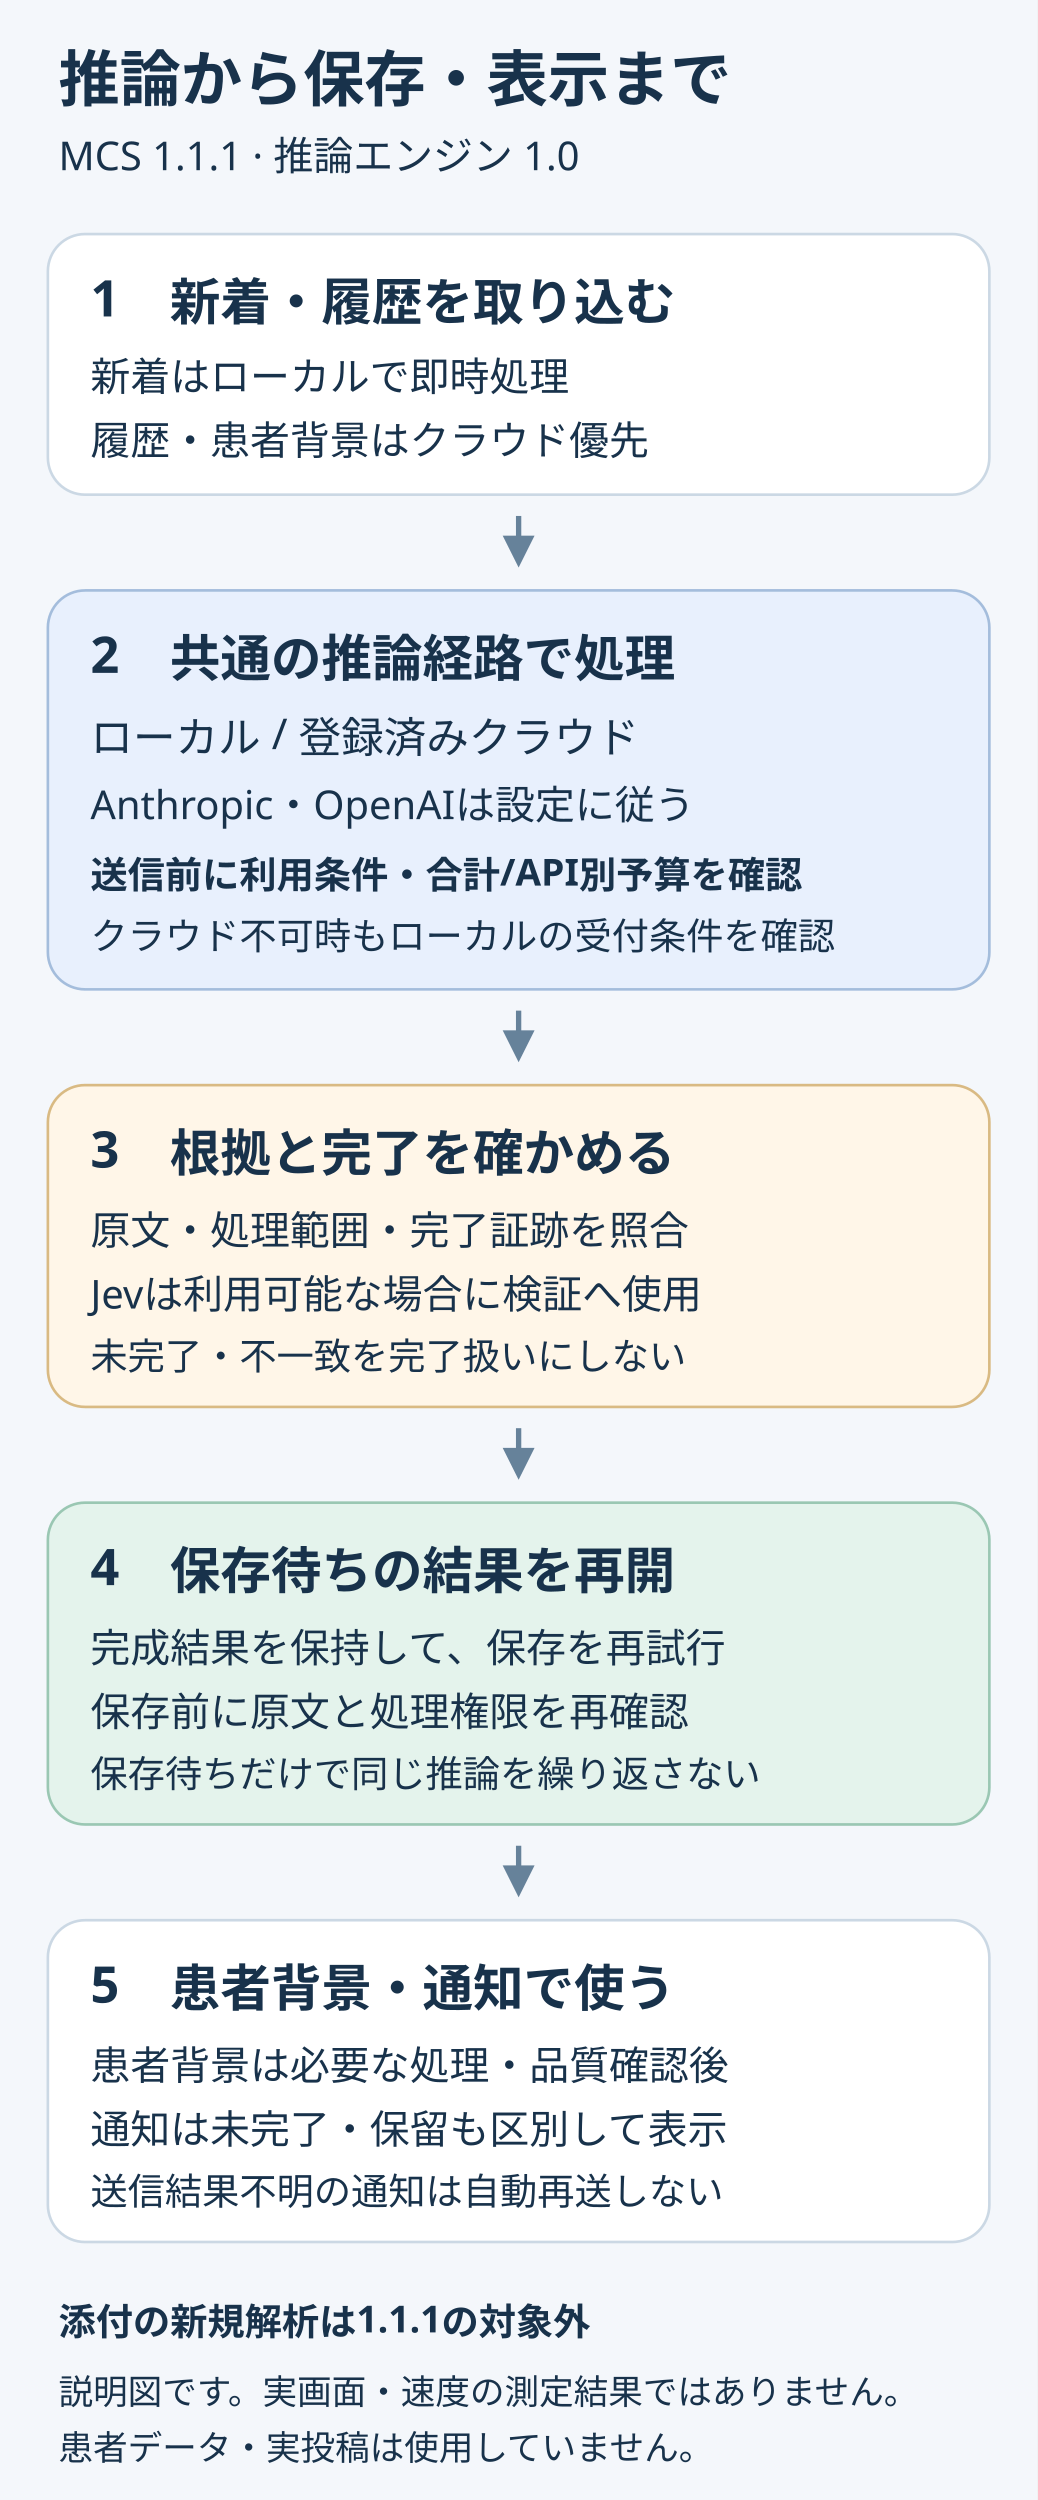
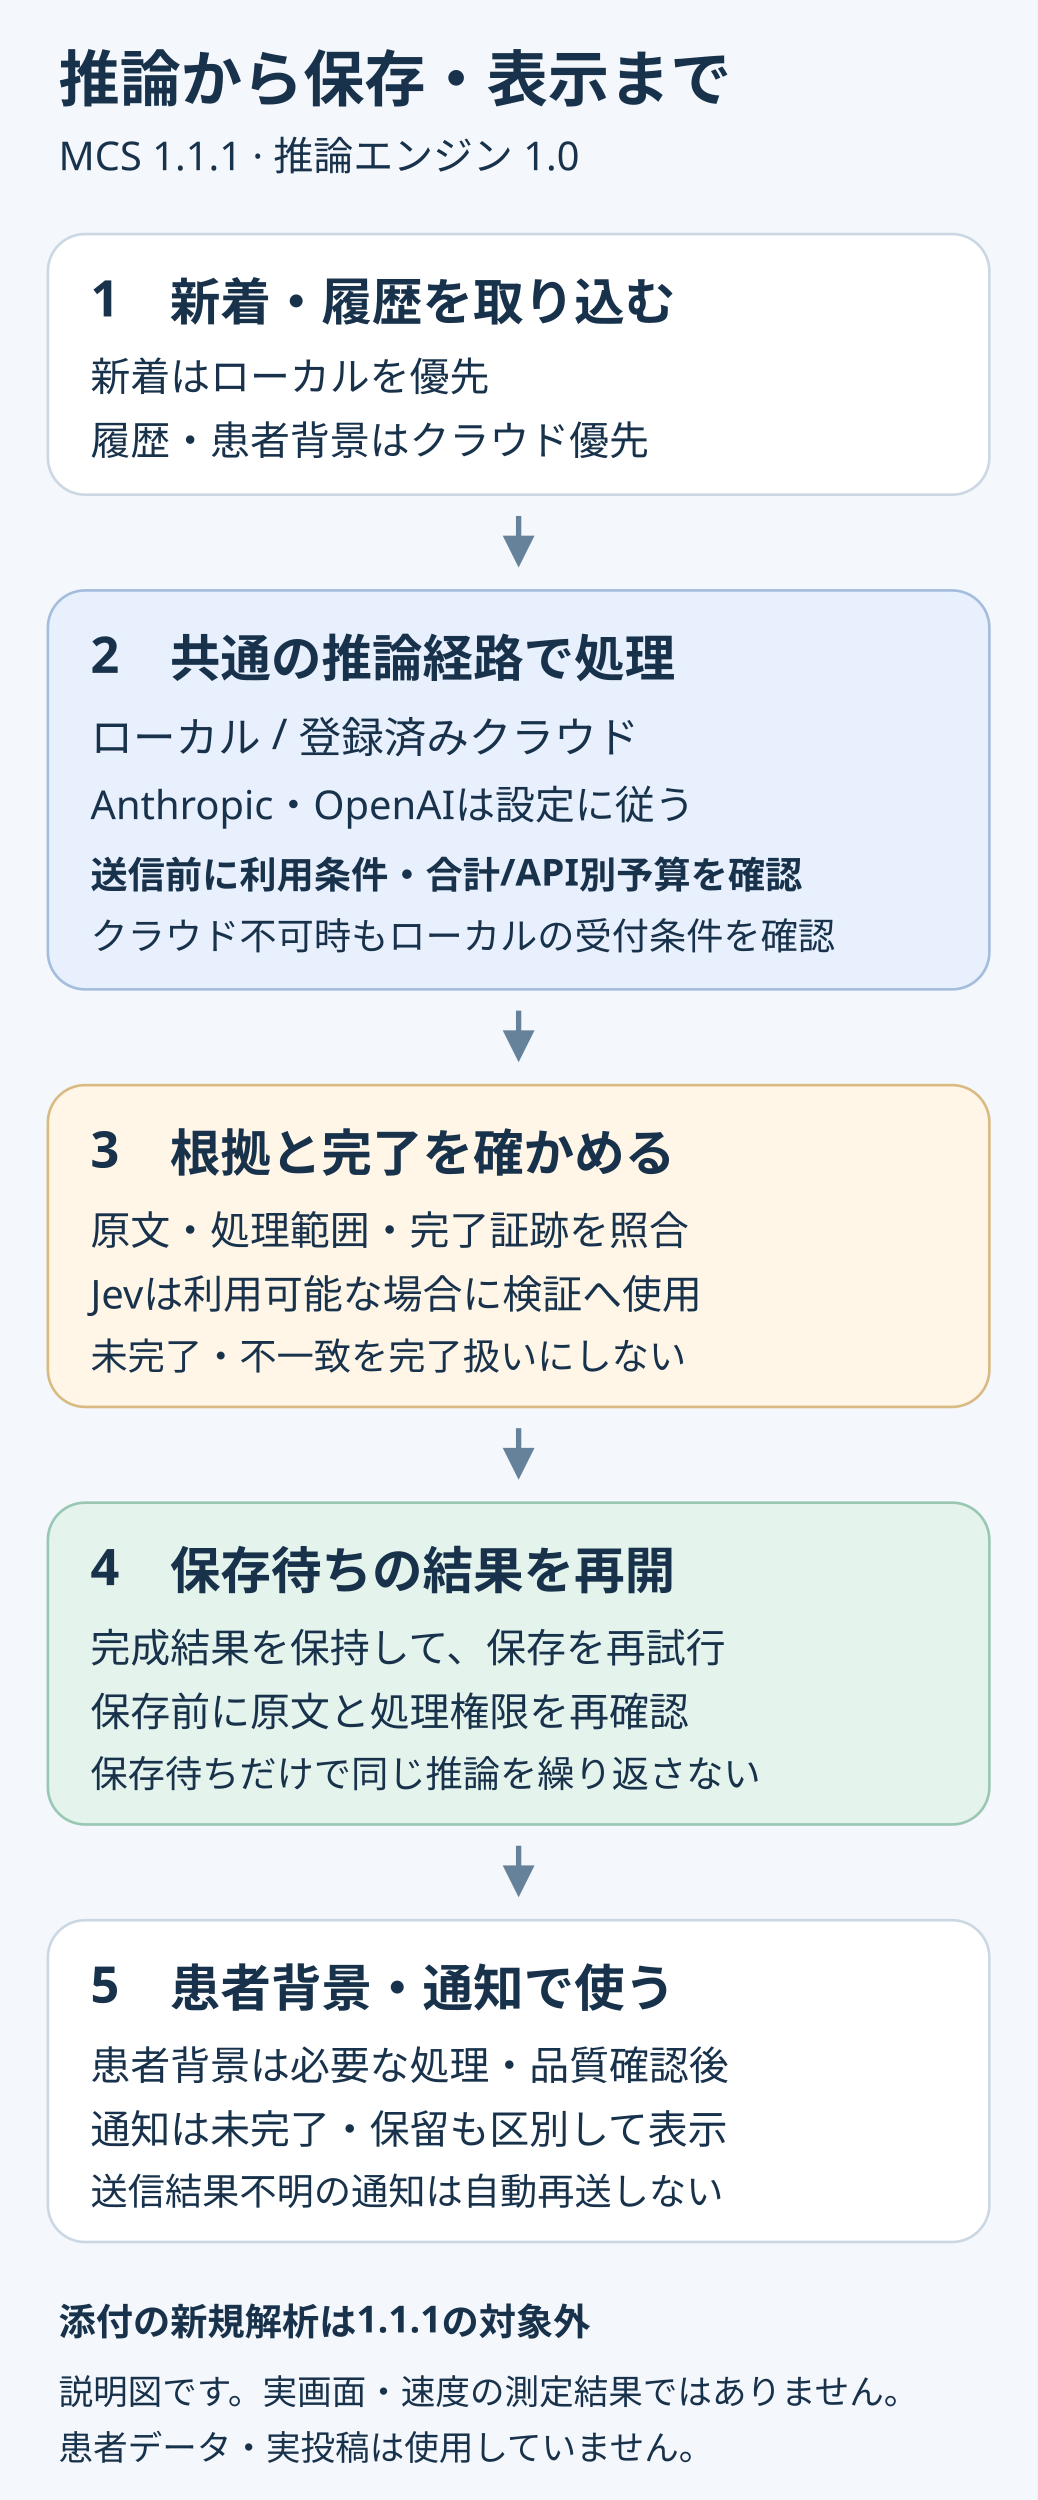
<svg xmlns="http://www.w3.org/2000/svg" width="390" height="940" viewBox="0 0 390 940" role="img" aria-labelledby="title desc">
  <defs>
    <marker id="arrow" viewBox="0 0 10 10" refX="8" refY="5" markerWidth="6" markerHeight="6" orient="auto-start-reverse">
      <path d="M0 0L10 5L0 10" fill="#66829a" />
    </marker>
  </defs>
  <rect width="390" height="940" fill="#f4f7fb" />
  <g font-family="Hiragino Kaku Gothic ProN, sans-serif" fill="#18324b">
    <text x="22" y="38" font-size="23" font-weight="700">推論から保存・表示まで</text>
    <text x="22" y="64" font-size="15">MCS 1.1.1 · 推論エンジン 1.0</text>
    <rect x="18" y="88" width="354" height="98" rx="14" fill="#ffffff" stroke="#cbd8e4" />
    <text x="34" y="119" font-size="19" font-weight="700">1　新着・履歴を取り込む</text>
-     <text x="34" y="147" font-size="15">新着はローカルで即時処理</text>
+     <text x="34" y="147" font-size="15">新着はローカルを優先</text>
    <text x="34" y="171" font-size="15">履歴・患者背景はクラウド優先</text>
    <path d="M195 194V211" stroke="#66829a" stroke-width="2" marker-end="url(#arrow)" />
    <rect x="18" y="222" width="354" height="150" rx="14" fill="#e8f0fd" stroke="#a4bddc" />
    <text x="34" y="253" font-size="19" font-weight="700">2　共通の推論経路で処理</text>
    <text x="34" y="283" font-size="16">ローカル / 登録済みクラウド</text>
    <text x="34" y="308" font-size="15">Anthropic・OpenAIは設定に従う</text>
    <text x="34" y="334" font-size="14" font-weight="700">送信前に利用条件・合計/API別予算を確認</text>
    <text x="34" y="357" font-size="14">クラウド不可時もローカルの受付条件を確認</text>
    <path d="M195 380V397" stroke="#66829a" stroke-width="2" marker-end="url(#arrow)" />
    <rect x="18" y="408" width="354" height="121" rx="14" fill="#fff6e8" stroke="#d9ba83" />
    <text x="34" y="439" font-size="19" font-weight="700">3　根拠と完了を確かめる</text>
    <text x="34" y="468" font-size="15">原文・処理範囲・完了証跡を照合</text>
    <text x="34" y="492" font-size="15">Jevは利用可能な場合に検証へ使用</text>
    <text x="34" y="515" font-size="14">未完了・不一致を完了扱いにしない</text>
    <path d="M195 537V554" stroke="#66829a" stroke-width="2" marker-end="url(#arrow)" />
    <rect x="18" y="565" width="354" height="121" rx="14" fill="#e4f3ec" stroke="#9ac7b3" />
    <text x="34" y="596" font-size="19" font-weight="700">4　保存待ちの結果を再開</text>
    <text x="34" y="625" font-size="15">完成結果を保持して、保存を再試行</text>
    <text x="34" y="649" font-size="15">保存前に原文と処理権限を再確認</text>
    <text x="34" y="672" font-size="14">保存待ちだけで同じ推論を繰り返さない</text>
    <path d="M195 694V711" stroke="#66829a" stroke-width="2" marker-end="url(#arrow)" />
    <rect x="18" y="722" width="354" height="121" rx="14" fill="#ffffff" stroke="#cbd8e4" />
    <text x="34" y="753" font-size="19" font-weight="700">5　患者背景・通知で使う</text>
    <text x="34" y="782" font-size="15">患者背景は必要な処理・品質確認後</text>
    <text x="34" y="806" font-size="15">通知は未完了・保留も区別して表示</text>
    <text x="34" y="829" font-size="14">送信結果不明の通知は自動再送しない</text>
    <text x="22" y="878" font-size="14" font-weight="700">添付の新規解析は1.1.1の対象外</text>
    <text x="22" y="904" font-size="13">説明図です。実画面・速度の測定結果ではありません。</text>
    <text x="22" y="925" font-size="13">患者データ・実投稿は使用していません。</text>
  </g>
</svg>
